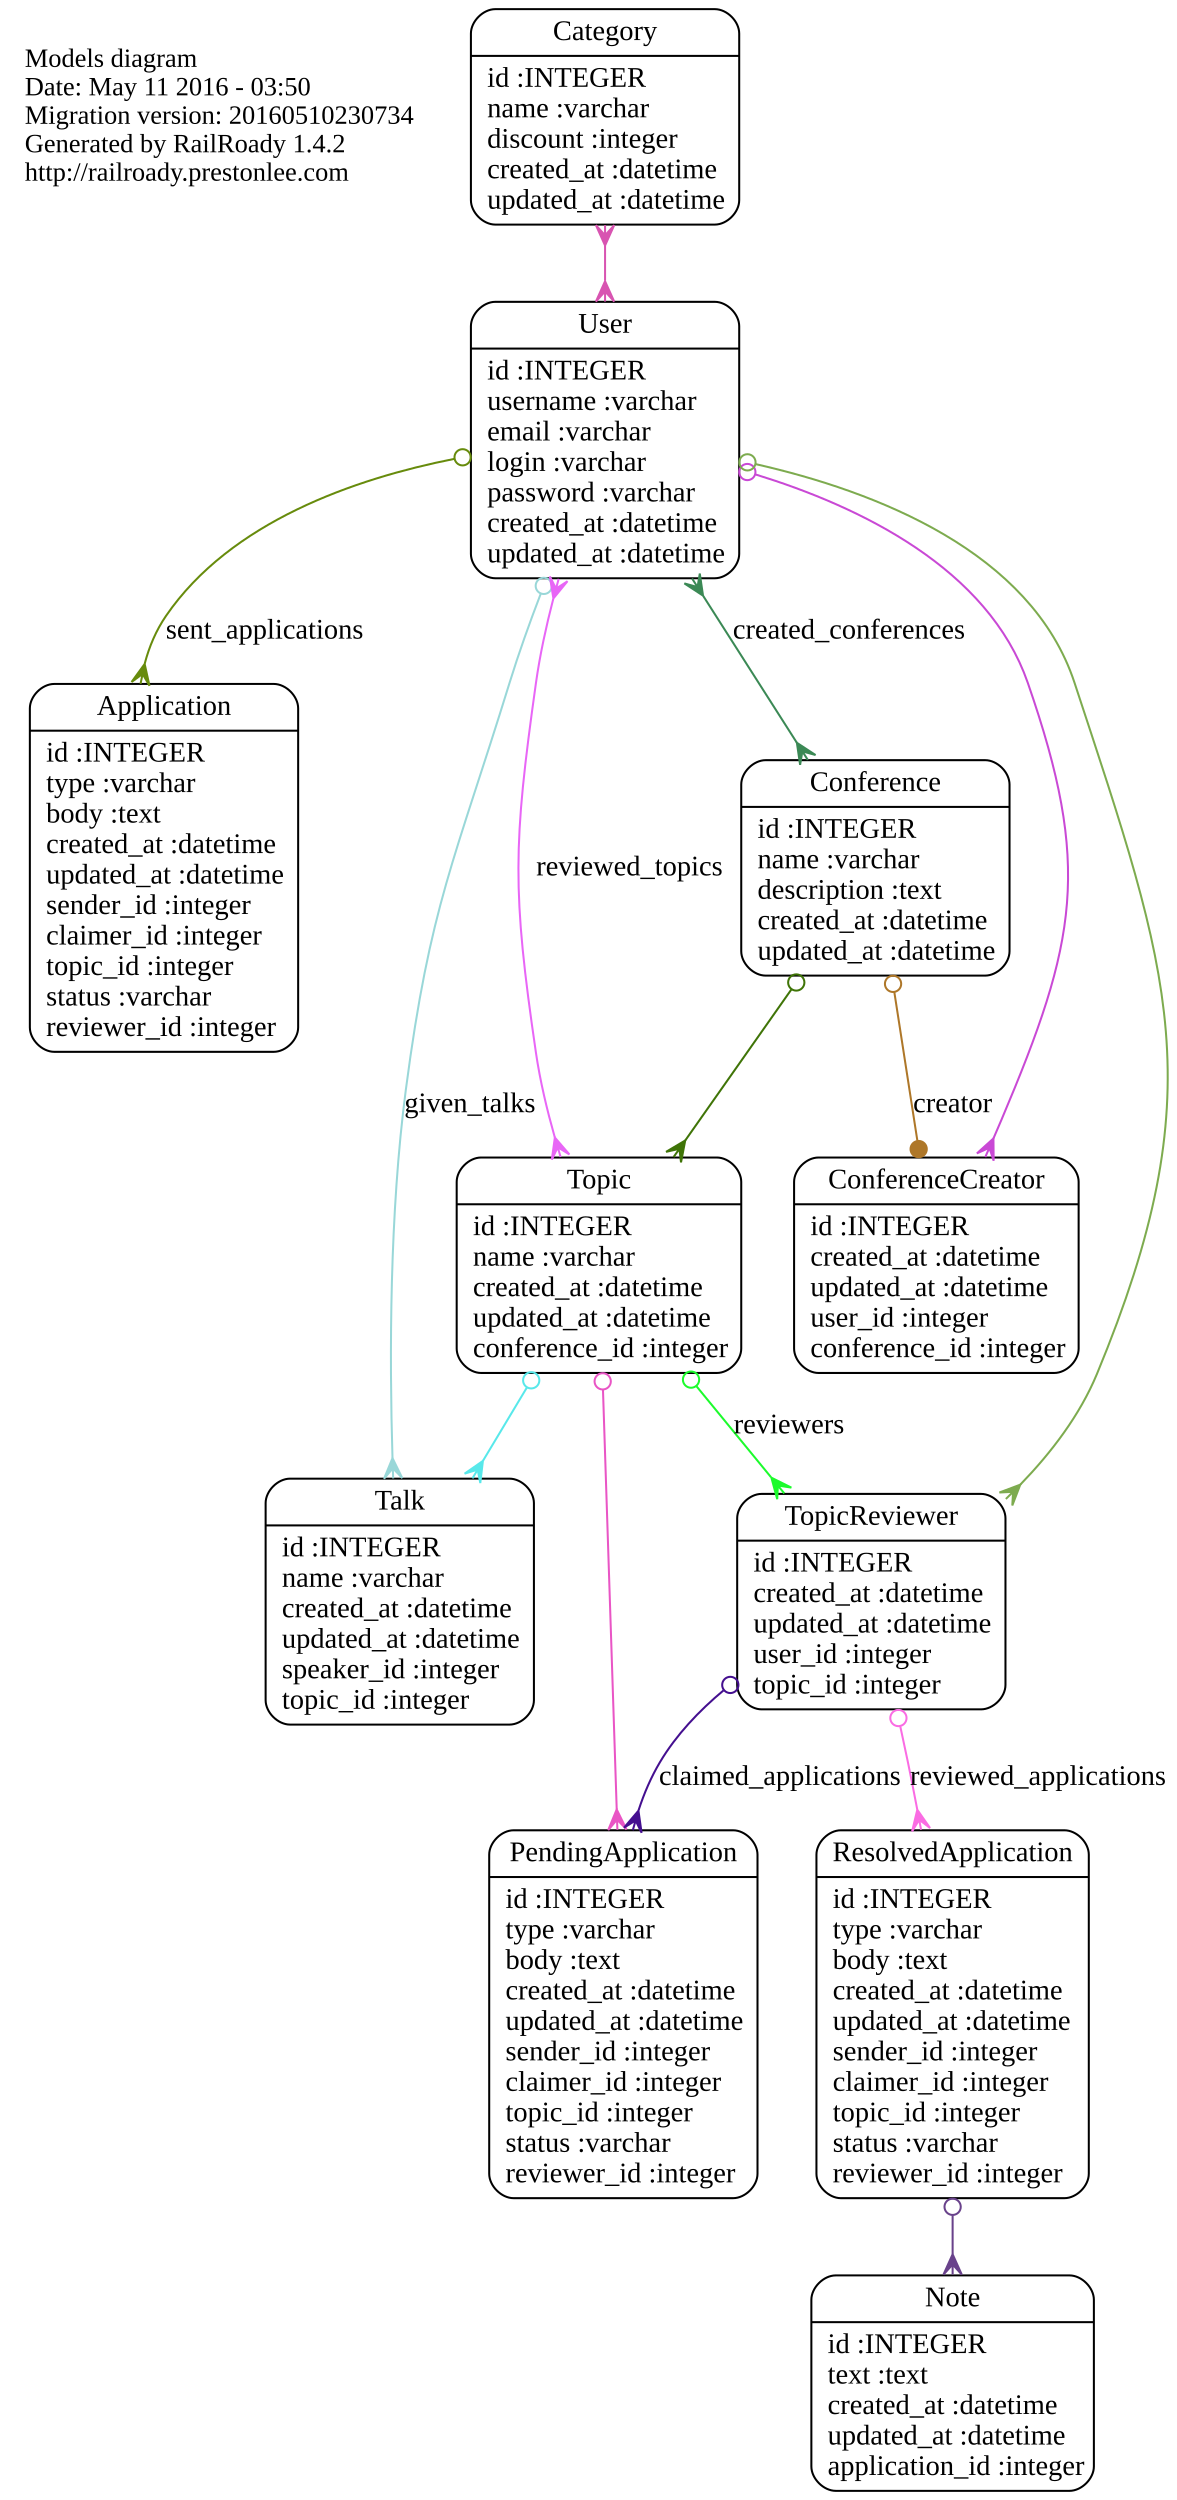
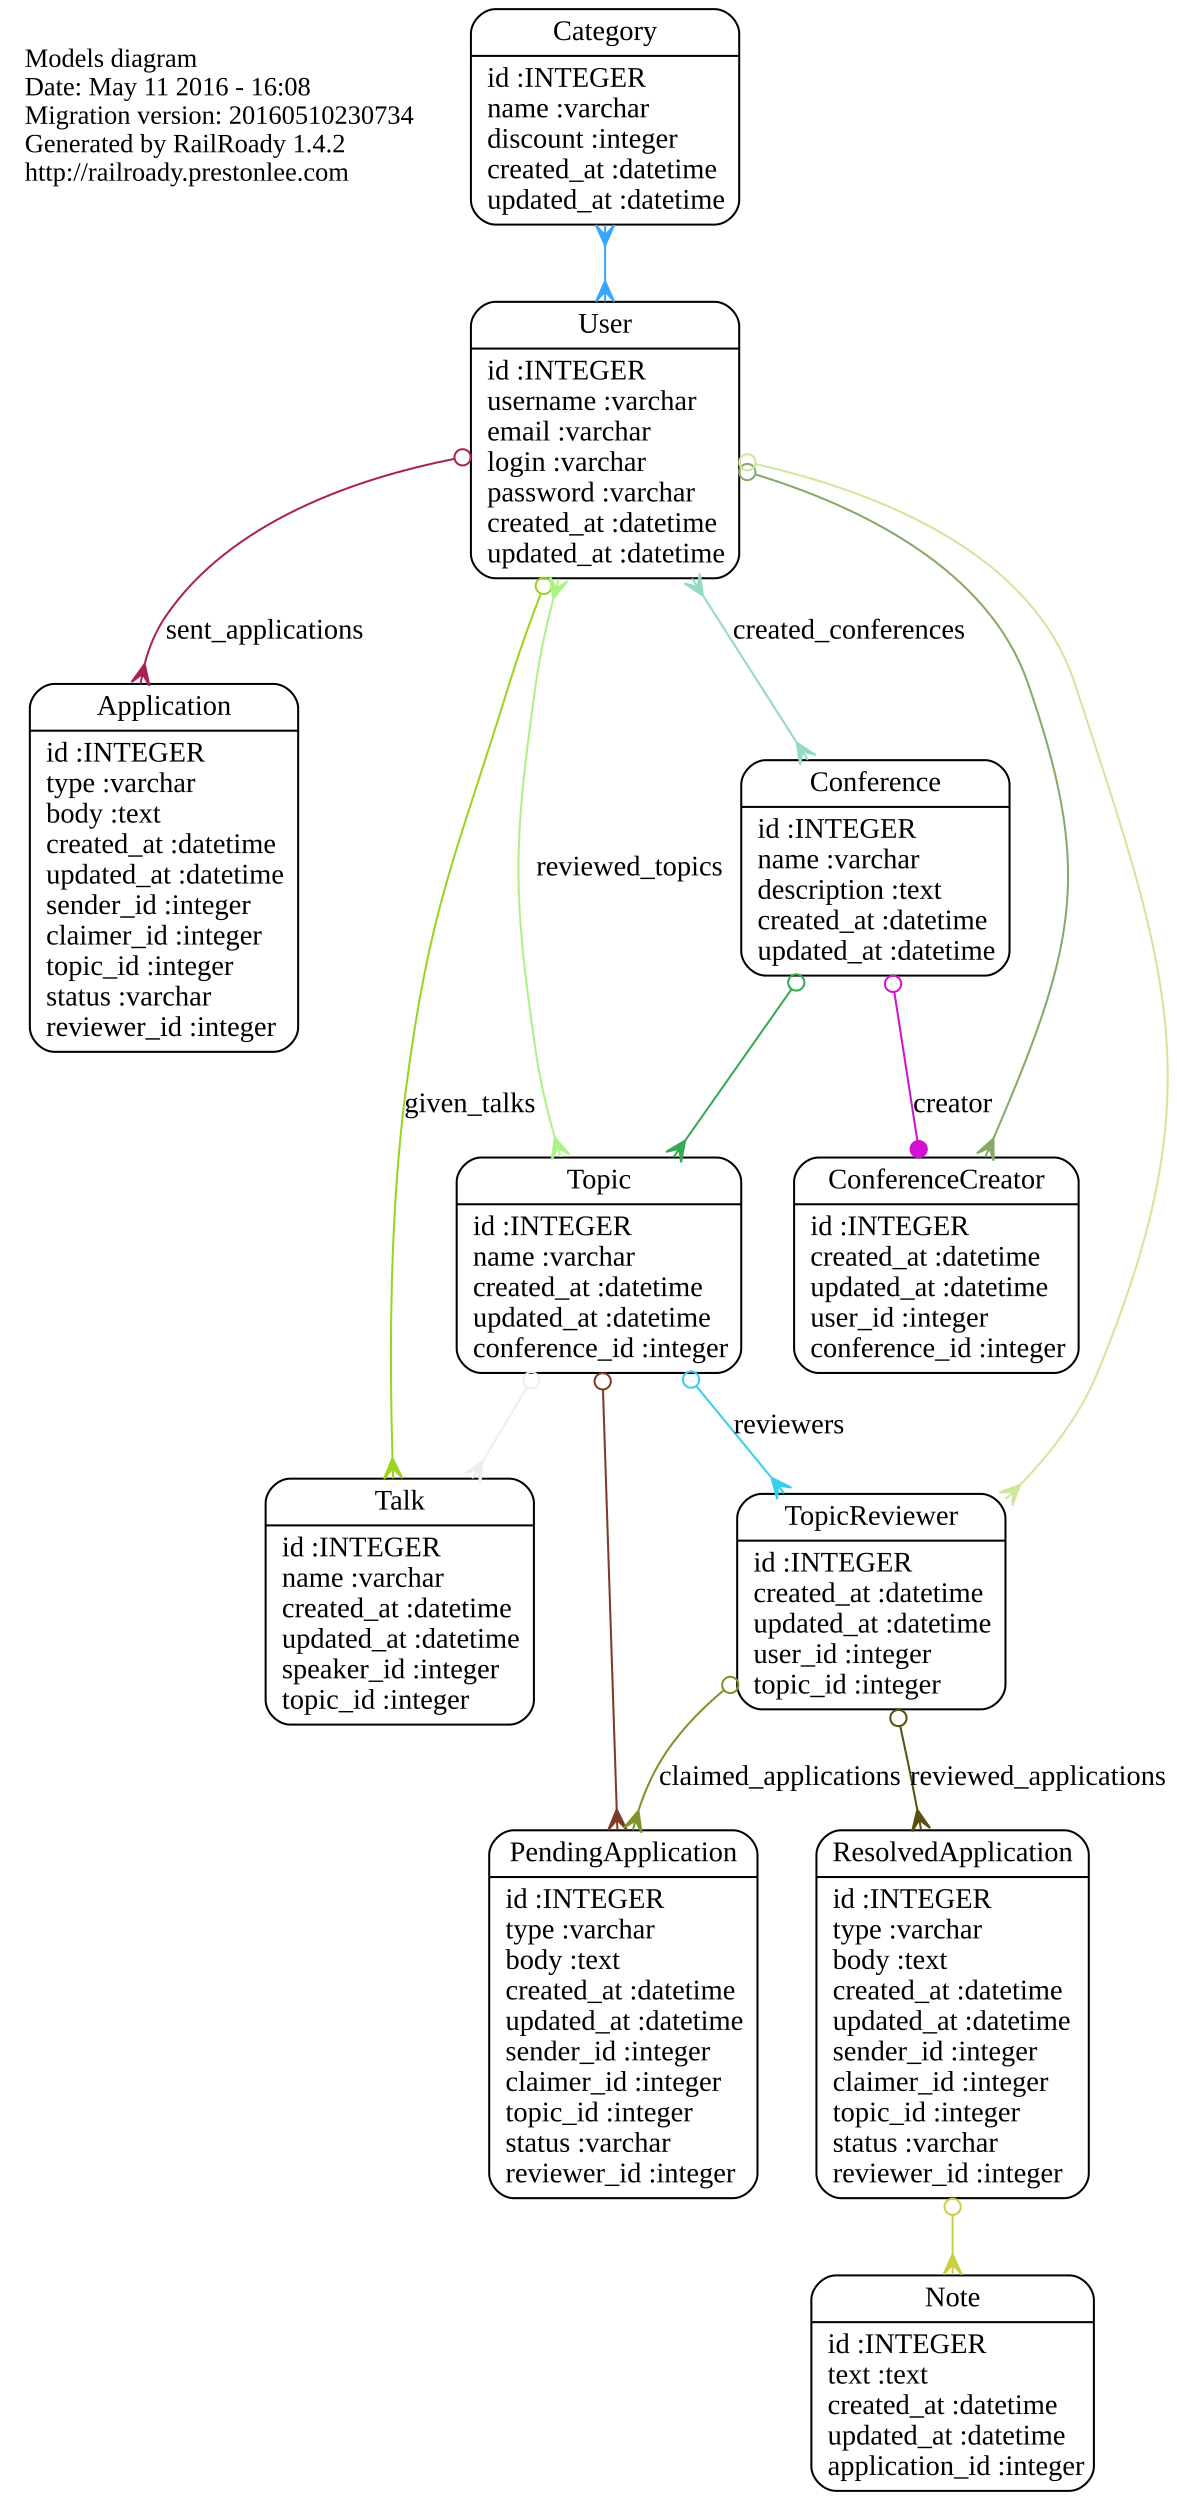
<svg xmlns="http://www.w3.org/2000/svg" width="579pt" height="1230pt" viewBox="0.00 0.00 578.62 1230.00">
  <g id="graph0" class="graph" transform="scale(1 1) rotate(0) translate(4 1226)">
    <polygon fill="none" stroke="none" points="-4,4 -4,-1226 574.621,-1226 574.621,4 -4,4" />
    <g id="node1" class="node">
      <text text-anchor="start" x="8" y="-1193.1" font-family="Times New Roman,serif" font-size="13.00">Models diagram</text>
-       <text text-anchor="start" x="8" y="-1179.1" font-family="Times New Roman,serif" font-size="13.00">Date: May 11 2016 - 03:50</text>
+       <text text-anchor="start" x="8" y="-1179.1" font-family="Times New Roman,serif" font-size="13.00">Date: May 11 2016 - 16:08</text>
      <text text-anchor="start" x="8" y="-1165.1" font-family="Times New Roman,serif" font-size="13.00">Migration version: 20160510230734</text>
      <text text-anchor="start" x="8" y="-1151.1" font-family="Times New Roman,serif" font-size="13.00">Generated by RailRoady 1.4.2</text>
      <text text-anchor="start" x="8" y="-1137.1" font-family="Times New Roman,serif" font-size="13.00">http://railroady.prestonlee.com</text>
    </g>
    <g id="node2" class="node">
      <path fill="none" stroke="black" d="M22.5,-708.5C22.5,-708.5 130.5,-708.5 130.5,-708.5 136.5,-708.5 142.5,-714.5 142.5,-720.5 142.5,-720.5 142.5,-877.5 142.5,-877.5 142.5,-883.5 136.5,-889.5 130.5,-889.5 130.5,-889.5 22.5,-889.5 22.5,-889.5 16.5,-889.5 10.5,-883.5 10.5,-877.5 10.5,-877.5 10.5,-720.5 10.5,-720.5 10.5,-714.5 16.5,-708.5 22.5,-708.5" />
      <text text-anchor="middle" x="76.5" y="-874.3" font-family="Times New Roman,serif" font-size="14.00">Application</text>
      <polyline fill="none" stroke="black" points="10.5,-866.5 142.5,-866.5 " />
      <text text-anchor="start" x="18.5" y="-851.3" font-family="Times New Roman,serif" font-size="14.00">id :INTEGER</text>
      <text text-anchor="start" x="18.5" y="-836.3" font-family="Times New Roman,serif" font-size="14.00">type :varchar</text>
      <text text-anchor="start" x="18.5" y="-821.3" font-family="Times New Roman,serif" font-size="14.00">body :text</text>
      <text text-anchor="start" x="18.5" y="-806.3" font-family="Times New Roman,serif" font-size="14.00">created_at :datetime</text>
      <text text-anchor="start" x="18.5" y="-791.3" font-family="Times New Roman,serif" font-size="14.00">updated_at :datetime</text>
      <text text-anchor="start" x="18.5" y="-776.3" font-family="Times New Roman,serif" font-size="14.00">sender_id :integer</text>
      <text text-anchor="start" x="18.5" y="-761.3" font-family="Times New Roman,serif" font-size="14.00">claimer_id :integer</text>
      <text text-anchor="start" x="18.5" y="-746.3" font-family="Times New Roman,serif" font-size="14.00">topic_id :integer</text>
      <text text-anchor="start" x="18.5" y="-731.3" font-family="Times New Roman,serif" font-size="14.00">status :varchar</text>
      <text text-anchor="start" x="18.5" y="-716.3" font-family="Times New Roman,serif" font-size="14.00">reviewer_id :integer</text>
    </g>
    <g id="node3" class="node">
      <path fill="none" stroke="black" d="M248.5,-144.5C248.5,-144.5 356.5,-144.5 356.5,-144.5 362.5,-144.5 368.5,-150.5 368.5,-156.5 368.5,-156.5 368.5,-313.5 368.5,-313.5 368.5,-319.5 362.5,-325.5 356.5,-325.5 356.5,-325.5 248.5,-325.5 248.5,-325.5 242.5,-325.5 236.5,-319.5 236.5,-313.5 236.5,-313.5 236.5,-156.5 236.5,-156.5 236.5,-150.5 242.5,-144.5 248.5,-144.5" />
      <text text-anchor="middle" x="302.5" y="-310.3" font-family="Times New Roman,serif" font-size="14.00">PendingApplication</text>
      <polyline fill="none" stroke="black" points="236.5,-302.5 368.5,-302.5 " />
      <text text-anchor="start" x="244.5" y="-287.3" font-family="Times New Roman,serif" font-size="14.00">id :INTEGER</text>
      <text text-anchor="start" x="244.5" y="-272.3" font-family="Times New Roman,serif" font-size="14.00">type :varchar</text>
      <text text-anchor="start" x="244.5" y="-257.3" font-family="Times New Roman,serif" font-size="14.00">body :text</text>
      <text text-anchor="start" x="244.5" y="-242.3" font-family="Times New Roman,serif" font-size="14.00">created_at :datetime</text>
      <text text-anchor="start" x="244.5" y="-227.3" font-family="Times New Roman,serif" font-size="14.00">updated_at :datetime</text>
      <text text-anchor="start" x="244.5" y="-212.3" font-family="Times New Roman,serif" font-size="14.00">sender_id :integer</text>
      <text text-anchor="start" x="244.5" y="-197.3" font-family="Times New Roman,serif" font-size="14.00">claimer_id :integer</text>
      <text text-anchor="start" x="244.5" y="-182.3" font-family="Times New Roman,serif" font-size="14.00">topic_id :integer</text>
      <text text-anchor="start" x="244.5" y="-167.3" font-family="Times New Roman,serif" font-size="14.00">status :varchar</text>
      <text text-anchor="start" x="244.5" y="-152.3" font-family="Times New Roman,serif" font-size="14.00">reviewer_id :integer</text>
    </g>
    <g id="node4" class="node">
      <path fill="none" stroke="black" d="M409.5,-144.5C409.5,-144.5 519.5,-144.5 519.5,-144.5 525.5,-144.5 531.5,-150.5 531.5,-156.5 531.5,-156.5 531.5,-313.5 531.5,-313.5 531.5,-319.5 525.5,-325.5 519.5,-325.5 519.5,-325.5 409.5,-325.5 409.5,-325.5 403.5,-325.5 397.5,-319.5 397.5,-313.5 397.5,-313.5 397.5,-156.5 397.5,-156.5 397.5,-150.5 403.5,-144.5 409.5,-144.5" />
      <text text-anchor="middle" x="464.5" y="-310.3" font-family="Times New Roman,serif" font-size="14.00">ResolvedApplication</text>
      <polyline fill="none" stroke="black" points="397.5,-302.5 531.5,-302.5 " />
      <text text-anchor="start" x="405.5" y="-287.3" font-family="Times New Roman,serif" font-size="14.00">id :INTEGER</text>
      <text text-anchor="start" x="405.5" y="-272.3" font-family="Times New Roman,serif" font-size="14.00">type :varchar</text>
      <text text-anchor="start" x="405.5" y="-257.3" font-family="Times New Roman,serif" font-size="14.00">body :text</text>
      <text text-anchor="start" x="405.5" y="-242.3" font-family="Times New Roman,serif" font-size="14.00">created_at :datetime</text>
      <text text-anchor="start" x="405.5" y="-227.3" font-family="Times New Roman,serif" font-size="14.00">updated_at :datetime</text>
      <text text-anchor="start" x="405.5" y="-212.3" font-family="Times New Roman,serif" font-size="14.00">sender_id :integer</text>
      <text text-anchor="start" x="405.5" y="-197.3" font-family="Times New Roman,serif" font-size="14.00">claimer_id :integer</text>
      <text text-anchor="start" x="405.5" y="-182.3" font-family="Times New Roman,serif" font-size="14.00">topic_id :integer</text>
      <text text-anchor="start" x="405.5" y="-167.3" font-family="Times New Roman,serif" font-size="14.00">status :varchar</text>
      <text text-anchor="start" x="405.5" y="-152.3" font-family="Times New Roman,serif" font-size="14.00">reviewer_id :integer</text>
    </g>
    <g id="node7" class="node">
      <path fill="none" stroke="black" d="M407,-0.5C407,-0.5 522,-0.5 522,-0.5 528,-0.5 534,-6.5 534,-12.5 534,-12.5 534,-94.5 534,-94.5 534,-100.5 528,-106.5 522,-106.5 522,-106.5 407,-106.5 407,-106.5 401,-106.5 395,-100.5 395,-94.5 395,-94.5 395,-12.5 395,-12.5 395,-6.5 401,-0.5 407,-0.5" />
      <text text-anchor="middle" x="464.5" y="-91.3" font-family="Times New Roman,serif" font-size="14.00">Note</text>
      <polyline fill="none" stroke="black" points="395,-83.5 534,-83.5 " />
      <text text-anchor="start" x="403" y="-68.3" font-family="Times New Roman,serif" font-size="14.00">id :INTEGER</text>
      <text text-anchor="start" x="403" y="-53.3" font-family="Times New Roman,serif" font-size="14.00">text :text</text>
      <text text-anchor="start" x="403" y="-38.3" font-family="Times New Roman,serif" font-size="14.00">created_at :datetime</text>
      <text text-anchor="start" x="403" y="-23.3" font-family="Times New Roman,serif" font-size="14.00">updated_at :datetime</text>
      <text text-anchor="start" x="403" y="-8.3" font-family="Times New Roman,serif" font-size="14.00">application_id :integer</text>
    </g>
    <g id="edge1" class="edge">
-       <path fill="none" stroke="#69428b" d="M464.5,-136.162C464.5,-129.717 464.5,-123.328 464.5,-117.129" />
-       <ellipse fill="none" stroke="#69428b" cx="464.5" cy="-140.25" rx="4" ry="4" />
-       <polygon fill="#69428b" stroke="#69428b" points="464.5,-116.901 469,-106.901 464.5,-111.901 464.5,-106.901 464.5,-106.901 464.5,-106.901 464.5,-111.901 460,-106.901 464.5,-116.901 464.5,-116.901" />
+       <path fill="none" stroke="#cbcf44" d="M464.5,-136.162C464.5,-129.717 464.5,-123.328 464.5,-117.129" />
+       <ellipse fill="none" stroke="#cbcf44" cx="464.5" cy="-140.25" rx="4" ry="4" />
+       <polygon fill="#cbcf44" stroke="#cbcf44" points="464.5,-116.901 469,-106.901 464.5,-111.901 464.5,-106.901 464.5,-106.901 464.5,-106.901 464.5,-111.901 460,-106.901 464.5,-116.901 464.5,-116.901" />
    </g>
    <g id="node5" class="node">
      <path fill="none" stroke="black" d="M239.5,-1115.5C239.5,-1115.5 347.5,-1115.5 347.5,-1115.5 353.5,-1115.5 359.5,-1121.5 359.5,-1127.5 359.5,-1127.5 359.5,-1209.5 359.5,-1209.5 359.5,-1215.5 353.5,-1221.5 347.5,-1221.5 347.5,-1221.5 239.5,-1221.5 239.5,-1221.5 233.5,-1221.5 227.5,-1215.5 227.5,-1209.5 227.5,-1209.5 227.5,-1127.5 227.5,-1127.5 227.5,-1121.5 233.5,-1115.5 239.5,-1115.5" />
      <text text-anchor="middle" x="293.5" y="-1206.3" font-family="Times New Roman,serif" font-size="14.00">Category</text>
      <polyline fill="none" stroke="black" points="227.5,-1198.5 359.5,-1198.5 " />
      <text text-anchor="start" x="235.5" y="-1183.3" font-family="Times New Roman,serif" font-size="14.00">id :INTEGER</text>
      <text text-anchor="start" x="235.5" y="-1168.3" font-family="Times New Roman,serif" font-size="14.00">name :varchar</text>
      <text text-anchor="start" x="235.5" y="-1153.3" font-family="Times New Roman,serif" font-size="14.00">discount :integer</text>
      <text text-anchor="start" x="235.5" y="-1138.3" font-family="Times New Roman,serif" font-size="14.00">created_at :datetime</text>
      <text text-anchor="start" x="235.5" y="-1123.3" font-family="Times New Roman,serif" font-size="14.00">updated_at :datetime</text>
    </g>
    <g id="node12" class="node">
      <path fill="none" stroke="black" d="M239.5,-941.5C239.5,-941.5 347.5,-941.5 347.5,-941.5 353.5,-941.5 359.5,-947.5 359.5,-953.5 359.5,-953.5 359.5,-1065.5 359.5,-1065.5 359.5,-1071.5 353.5,-1077.5 347.5,-1077.5 347.5,-1077.5 239.5,-1077.5 239.5,-1077.5 233.5,-1077.5 227.5,-1071.5 227.5,-1065.5 227.5,-1065.5 227.5,-953.5 227.5,-953.5 227.5,-947.5 233.5,-941.5 239.5,-941.5" />
      <text text-anchor="middle" x="293.5" y="-1062.3" font-family="Times New Roman,serif" font-size="14.00">User</text>
      <polyline fill="none" stroke="black" points="227.5,-1054.5 359.5,-1054.5 " />
      <text text-anchor="start" x="235.5" y="-1039.3" font-family="Times New Roman,serif" font-size="14.00">id :INTEGER</text>
      <text text-anchor="start" x="235.5" y="-1024.3" font-family="Times New Roman,serif" font-size="14.00">username :varchar</text>
      <text text-anchor="start" x="235.5" y="-1009.3" font-family="Times New Roman,serif" font-size="14.00">email :varchar</text>
      <text text-anchor="start" x="235.5" y="-994.3" font-family="Times New Roman,serif" font-size="14.00">login :varchar</text>
      <text text-anchor="start" x="235.5" y="-979.3" font-family="Times New Roman,serif" font-size="14.00">password :varchar</text>
      <text text-anchor="start" x="235.5" y="-964.3" font-family="Times New Roman,serif" font-size="14.00">created_at :datetime</text>
      <text text-anchor="start" x="235.5" y="-949.3" font-family="Times New Roman,serif" font-size="14.00">updated_at :datetime</text>
    </g>
    <g id="edge2" class="edge">
-       <path fill="none" stroke="#d854b1" d="M293.5,-1105.16C293.5,-1099.51 293.5,-1093.74 293.5,-1087.97" />
-       <polygon fill="#d854b1" stroke="#d854b1" points="293.5,-1105.22 289,-1115.22 293.5,-1110.22 293.5,-1115.22 293.5,-1115.22 293.5,-1115.22 293.5,-1110.22 298,-1115.22 293.5,-1105.22 293.5,-1105.22" />
-       <polygon fill="#d854b1" stroke="#d854b1" points="293.5,-1087.63 298,-1077.63 293.5,-1082.63 293.5,-1077.63 293.5,-1077.63 293.5,-1077.63 293.5,-1082.63 289,-1077.63 293.5,-1087.63 293.5,-1087.63" />
+       <path fill="none" stroke="#39a7fb" d="M293.5,-1105.16C293.5,-1099.51 293.5,-1093.74 293.5,-1087.97" />
+       <polygon fill="#39a7fb" stroke="#39a7fb" points="293.5,-1105.22 289,-1115.22 293.5,-1110.22 293.5,-1115.22 293.5,-1115.22 293.5,-1115.22 293.5,-1110.22 298,-1115.22 293.5,-1105.22 293.5,-1105.22" />
+       <polygon fill="#39a7fb" stroke="#39a7fb" points="293.5,-1087.63 298,-1077.63 293.5,-1082.63 293.5,-1077.63 293.5,-1077.63 293.5,-1077.63 293.5,-1082.63 289,-1077.63 293.5,-1087.63 293.5,-1087.63" />
    </g>
    <g id="node6" class="node">
      <path fill="none" stroke="black" d="M372.5,-746C372.5,-746 480.5,-746 480.5,-746 486.5,-746 492.5,-752 492.5,-758 492.5,-758 492.5,-840 492.5,-840 492.5,-846 486.5,-852 480.5,-852 480.5,-852 372.5,-852 372.5,-852 366.5,-852 360.5,-846 360.5,-840 360.5,-840 360.5,-758 360.5,-758 360.5,-752 366.5,-746 372.5,-746" />
      <text text-anchor="middle" x="426.5" y="-836.8" font-family="Times New Roman,serif" font-size="14.00">Conference</text>
      <polyline fill="none" stroke="black" points="360.5,-829 492.5,-829 " />
      <text text-anchor="start" x="368.5" y="-813.8" font-family="Times New Roman,serif" font-size="14.00">id :INTEGER</text>
      <text text-anchor="start" x="368.5" y="-798.8" font-family="Times New Roman,serif" font-size="14.00">name :varchar</text>
      <text text-anchor="start" x="368.5" y="-783.8" font-family="Times New Roman,serif" font-size="14.00">description :text</text>
      <text text-anchor="start" x="368.5" y="-768.8" font-family="Times New Roman,serif" font-size="14.00">created_at :datetime</text>
      <text text-anchor="start" x="368.5" y="-753.8" font-family="Times New Roman,serif" font-size="14.00">updated_at :datetime</text>
    </g>
    <g id="node9" class="node">
      <path fill="none" stroke="black" d="M232.5,-550.5C232.5,-550.5 348.5,-550.5 348.5,-550.5 354.5,-550.5 360.5,-556.5 360.5,-562.5 360.5,-562.5 360.5,-644.5 360.5,-644.5 360.5,-650.5 354.5,-656.5 348.5,-656.5 348.5,-656.5 232.5,-656.5 232.5,-656.5 226.5,-656.5 220.5,-650.5 220.5,-644.5 220.5,-644.5 220.5,-562.5 220.5,-562.5 220.5,-556.5 226.5,-550.5 232.5,-550.5" />
      <text text-anchor="middle" x="290.5" y="-641.3" font-family="Times New Roman,serif" font-size="14.00">Topic</text>
      <polyline fill="none" stroke="black" points="220.5,-633.5 360.5,-633.5 " />
      <text text-anchor="start" x="228.5" y="-618.3" font-family="Times New Roman,serif" font-size="14.00">id :INTEGER</text>
      <text text-anchor="start" x="228.5" y="-603.3" font-family="Times New Roman,serif" font-size="14.00">name :varchar</text>
      <text text-anchor="start" x="228.5" y="-588.3" font-family="Times New Roman,serif" font-size="14.00">created_at :datetime</text>
      <text text-anchor="start" x="228.5" y="-573.3" font-family="Times New Roman,serif" font-size="14.00">updated_at :datetime</text>
      <text text-anchor="start" x="228.5" y="-558.3" font-family="Times New Roman,serif" font-size="14.00">conference_id :integer</text>
    </g>
    <g id="edge3" class="edge">
-       <path fill="none" stroke="#3f7407" d="M385.245,-739.303C368.7,-715.763 349.642,-688.647 332.977,-664.936" />
-       <ellipse fill="none" stroke="#3f7407" cx="387.575" cy="-742.618" rx="4" ry="4" />
-       <polygon fill="#3f7407" stroke="#3f7407" points="332.94,-664.883 330.871,-654.114 330.065,-660.793 327.19,-656.702 327.19,-656.702 327.19,-656.702 330.065,-660.793 323.508,-659.29 332.94,-664.883 332.94,-664.883" />
+       <path fill="none" stroke="#35a954" d="M385.245,-739.303C368.7,-715.763 349.642,-688.647 332.977,-664.936" />
+       <ellipse fill="none" stroke="#35a954" cx="387.575" cy="-742.618" rx="4" ry="4" />
+       <polygon fill="#35a954" stroke="#35a954" points="332.94,-664.883 330.871,-654.114 330.065,-660.793 327.19,-656.702 327.19,-656.702 327.19,-656.702 330.065,-660.793 323.508,-659.29 332.94,-664.883 332.94,-664.883" />
    </g>
    <g id="node10" class="node">
      <path fill="none" stroke="black" d="M398.5,-550.5C398.5,-550.5 514.5,-550.5 514.5,-550.5 520.5,-550.5 526.5,-556.5 526.5,-562.5 526.5,-562.5 526.5,-644.5 526.5,-644.5 526.5,-650.5 520.5,-656.5 514.5,-656.5 514.5,-656.5 398.5,-656.5 398.5,-656.5 392.5,-656.5 386.5,-650.5 386.5,-644.5 386.5,-644.5 386.5,-562.5 386.5,-562.5 386.5,-556.5 392.5,-550.5 398.5,-550.5" />
      <text text-anchor="middle" x="456.5" y="-641.3" font-family="Times New Roman,serif" font-size="14.00">ConferenceCreator</text>
      <polyline fill="none" stroke="black" points="386.5,-633.5 526.5,-633.5 " />
      <text text-anchor="start" x="394.5" y="-618.3" font-family="Times New Roman,serif" font-size="14.00">id :INTEGER</text>
      <text text-anchor="start" x="394.5" y="-603.3" font-family="Times New Roman,serif" font-size="14.00">created_at :datetime</text>
      <text text-anchor="start" x="394.5" y="-588.3" font-family="Times New Roman,serif" font-size="14.00">updated_at :datetime</text>
      <text text-anchor="start" x="394.5" y="-573.3" font-family="Times New Roman,serif" font-size="14.00">user_id :integer</text>
      <text text-anchor="start" x="394.5" y="-558.3" font-family="Times New Roman,serif" font-size="14.00">conference_id :integer</text>
    </g>
    <g id="edge4" class="edge">
-       <path fill="none" stroke="#ae7729" d="M435.808,-737.961C439.416,-714.689 443.54,-688.09 447.152,-664.794" />
-       <ellipse fill="none" stroke="#ae7729" cx="435.192" cy="-741.938" rx="4" ry="4" />
-       <ellipse fill="#ae7729" stroke="#ae7729" cx="447.794" cy="-660.655" rx="4" ry="4" />
+       <path fill="none" stroke="#d310d4" d="M435.808,-737.961C439.416,-714.689 443.54,-688.09 447.152,-664.794" />
+       <ellipse fill="none" stroke="#d310d4" cx="435.192" cy="-741.938" rx="4" ry="4" />
+       <ellipse fill="#d310d4" stroke="#d310d4" cx="447.794" cy="-660.655" rx="4" ry="4" />
      <text text-anchor="middle" x="464.5" y="-678.8" font-family="Times New Roman,serif" font-size="14.00">creator</text>
    </g>
    <g id="node8" class="node">
      <path fill="none" stroke="black" d="M138.5,-377.5C138.5,-377.5 246.5,-377.5 246.5,-377.5 252.5,-377.5 258.5,-383.5 258.5,-389.5 258.5,-389.5 258.5,-486.5 258.5,-486.5 258.5,-492.5 252.5,-498.5 246.5,-498.5 246.5,-498.5 138.5,-498.5 138.5,-498.5 132.5,-498.5 126.5,-492.5 126.5,-486.5 126.5,-486.5 126.5,-389.5 126.5,-389.5 126.5,-383.5 132.5,-377.5 138.5,-377.5" />
      <text text-anchor="middle" x="192.5" y="-483.3" font-family="Times New Roman,serif" font-size="14.00">Talk</text>
      <polyline fill="none" stroke="black" points="126.5,-475.5 258.5,-475.5 " />
      <text text-anchor="start" x="134.5" y="-460.3" font-family="Times New Roman,serif" font-size="14.00">id :INTEGER</text>
      <text text-anchor="start" x="134.5" y="-445.3" font-family="Times New Roman,serif" font-size="14.00">name :varchar</text>
      <text text-anchor="start" x="134.5" y="-430.3" font-family="Times New Roman,serif" font-size="14.00">created_at :datetime</text>
      <text text-anchor="start" x="134.5" y="-415.3" font-family="Times New Roman,serif" font-size="14.00">updated_at :datetime</text>
      <text text-anchor="start" x="134.5" y="-400.3" font-family="Times New Roman,serif" font-size="14.00">speaker_id :integer</text>
      <text text-anchor="start" x="134.5" y="-385.3" font-family="Times New Roman,serif" font-size="14.00">topic_id :integer</text>
    </g>
    <g id="edge7" class="edge">
-       <path fill="none" stroke="#e955c5" d="M292.471,-542.288C294.304,-486.306 297.07,-401.851 299.233,-335.793" />
-       <ellipse fill="none" stroke="#e955c5" cx="292.338" cy="-546.381" rx="4" ry="4" />
-       <polygon fill="#e955c5" stroke="#e955c5" points="299.233,-335.767 304.058,-325.919 299.397,-330.769 299.561,-325.772 299.561,-325.772 299.561,-325.772 299.397,-330.769 295.063,-325.625 299.233,-335.767 299.233,-335.767" />
+       <path fill="none" stroke="#7b3c28" d="M292.471,-542.288C294.304,-486.306 297.07,-401.851 299.233,-335.793" />
+       <ellipse fill="none" stroke="#7b3c28" cx="292.338" cy="-546.381" rx="4" ry="4" />
+       <polygon fill="#7b3c28" stroke="#7b3c28" points="299.233,-335.767 304.058,-325.919 299.397,-330.769 299.561,-325.772 299.561,-325.772 299.561,-325.772 299.397,-330.769 295.063,-325.625 299.233,-335.767 299.233,-335.767" />
    </g>
    <g id="edge5" class="edge">
-       <path fill="none" stroke="#58e8ea" d="M255.003,-543.278C247.997,-531.589 240.591,-519.233 233.422,-507.273" />
-       <ellipse fill="none" stroke="#58e8ea" cx="257.166" cy="-546.887" rx="4" ry="4" />
-       <polygon fill="#58e8ea" stroke="#58e8ea" points="233.394,-507.226 232.113,-496.335 230.823,-502.938 228.253,-498.649 228.253,-498.649 228.253,-498.649 230.823,-502.938 224.393,-500.962 233.394,-507.226 233.394,-507.226" />
+       <path fill="none" stroke="#eaeff5" d="M255.003,-543.278C247.997,-531.589 240.591,-519.233 233.422,-507.273" />
+       <ellipse fill="none" stroke="#eaeff5" cx="257.166" cy="-546.887" rx="4" ry="4" />
+       <polygon fill="#eaeff5" stroke="#eaeff5" points="233.394,-507.226 232.113,-496.335 230.823,-502.938 228.253,-498.649 228.253,-498.649 228.253,-498.649 230.823,-502.938 224.393,-500.962 233.394,-507.226 233.394,-507.226" />
    </g>
    <g id="node11" class="node">
      <path fill="none" stroke="black" d="M370.5,-385C370.5,-385 478.5,-385 478.5,-385 484.5,-385 490.5,-391 490.5,-397 490.5,-397 490.5,-479 490.5,-479 490.5,-485 484.5,-491 478.5,-491 478.5,-491 370.5,-491 370.5,-491 364.5,-491 358.5,-485 358.5,-479 358.5,-479 358.5,-397 358.5,-397 358.5,-391 364.5,-385 370.5,-385" />
      <text text-anchor="middle" x="424.5" y="-475.8" font-family="Times New Roman,serif" font-size="14.00">TopicReviewer</text>
      <polyline fill="none" stroke="black" points="358.5,-468 490.5,-468 " />
      <text text-anchor="start" x="366.5" y="-452.8" font-family="Times New Roman,serif" font-size="14.00">id :INTEGER</text>
      <text text-anchor="start" x="366.5" y="-437.8" font-family="Times New Roman,serif" font-size="14.00">created_at :datetime</text>
      <text text-anchor="start" x="366.5" y="-422.8" font-family="Times New Roman,serif" font-size="14.00">updated_at :datetime</text>
      <text text-anchor="start" x="366.5" y="-407.8" font-family="Times New Roman,serif" font-size="14.00">user_id :integer</text>
      <text text-anchor="start" x="366.5" y="-392.8" font-family="Times New Roman,serif" font-size="14.00">topic_id :integer</text>
    </g>
    <g id="edge6" class="edge">
-       <path fill="none" stroke="#1cfb2c" d="M338.41,-544.043C350.328,-529.501 363.126,-513.885 375.114,-499.258" />
-       <ellipse fill="none" stroke="#1cfb2c" cx="335.802" cy="-547.224" rx="4" ry="4" />
-       <polygon fill="#1cfb2c" stroke="#1cfb2c" points="375.341,-498.981 385.16,-494.099 378.51,-495.114 381.68,-491.247 381.68,-491.247 381.68,-491.247 378.51,-495.114 378.199,-488.395 375.341,-498.981 375.341,-498.981" />
+       <path fill="none" stroke="#37cfed" d="M338.41,-544.043C350.328,-529.501 363.126,-513.885 375.114,-499.258" />
+       <ellipse fill="none" stroke="#37cfed" cx="335.802" cy="-547.224" rx="4" ry="4" />
+       <polygon fill="#37cfed" stroke="#37cfed" points="375.341,-498.981 385.16,-494.099 378.51,-495.114 381.68,-491.247 381.68,-491.247 381.68,-491.247 378.51,-495.114 378.199,-488.395 375.341,-498.981 375.341,-498.981" />
      <text text-anchor="middle" x="384" y="-520.8" font-family="Times New Roman,serif" font-size="14.00">reviewers</text>
    </g>
    <g id="edge9" class="edge">
-       <path fill="none" stroke="#440f8f" d="M351.818,-394.363C339.673,-384.215 328.454,-372.382 320.5,-359 316.141,-351.666 312.699,-343.665 309.994,-335.376" />
-       <ellipse fill="none" stroke="#440f8f" cx="355.121" cy="-397.013" rx="4" ry="4" />
-       <polygon fill="#440f8f" stroke="#440f8f" points="309.927,-335.143 311.47,-324.286 308.537,-330.34 307.148,-325.537 307.148,-325.537 307.148,-325.537 308.537,-330.34 302.825,-326.788 309.927,-335.143 309.927,-335.143" />
+       <path fill="none" stroke="#7f932b" d="M351.818,-394.363C339.673,-384.215 328.454,-372.382 320.5,-359 316.141,-351.666 312.699,-343.665 309.994,-335.376" />
+       <ellipse fill="none" stroke="#7f932b" cx="355.121" cy="-397.013" rx="4" ry="4" />
+       <polygon fill="#7f932b" stroke="#7f932b" points="309.927,-335.143 311.47,-324.286 308.537,-330.34 307.148,-325.537 307.148,-325.537 307.148,-325.537 308.537,-330.34 302.825,-326.788 309.927,-335.143 309.927,-335.143" />
      <text text-anchor="middle" x="379.5" y="-347.8" font-family="Times New Roman,serif" font-size="14.00">claimed_applications</text>
    </g>
    <g id="edge8" class="edge">
-       <path fill="none" stroke="#fa6ce3" d="M438.758,-376.571C440.062,-370.642 441.331,-364.71 442.5,-359 444.045,-351.454 445.584,-343.635 447.09,-335.763" />
-       <ellipse fill="none" stroke="#fa6ce3" cx="437.832" cy="-380.728" rx="4" ry="4" />
-       <polygon fill="#fa6ce3" stroke="#fa6ce3" points="447.119,-335.608 453.399,-326.618 448.048,-330.695 448.977,-325.782 448.977,-325.782 448.977,-325.782 448.048,-330.695 444.556,-324.946 447.119,-335.608 447.119,-335.608" />
+       <path fill="none" stroke="#565013" d="M438.758,-376.571C440.062,-370.642 441.331,-364.71 442.5,-359 444.045,-351.454 445.584,-343.635 447.09,-335.763" />
+       <ellipse fill="none" stroke="#565013" cx="437.832" cy="-380.728" rx="4" ry="4" />
+       <polygon fill="#565013" stroke="#565013" points="447.119,-335.608 453.399,-326.618 448.048,-330.695 448.977,-325.782 448.977,-325.782 448.977,-325.782 448.048,-330.695 444.556,-324.946 447.119,-335.608 447.119,-335.608" />
      <text text-anchor="middle" x="506.5" y="-347.8" font-family="Times New Roman,serif" font-size="14.00">reviewed_applications</text>
    </g>
    <g id="edge14" class="edge">
-       <path fill="none" stroke="#678b0c" d="M219.264,-1000.22C170.166,-990.473 109.203,-969.24 77.5,-923 72.596,-915.848 69.223,-907.869 67.018,-899.507" />
-       <ellipse fill="none" stroke="#678b0c" cx="223.416" cy="-1001.01" rx="4" ry="4" />
-       <polygon fill="#678b0c" stroke="#678b0c" points="66.982,-899.331 69.351,-888.624 65.963,-894.436 64.945,-889.54 64.945,-889.54 64.945,-889.54 65.963,-894.436 60.539,-890.457 66.982,-899.331 66.982,-899.331" />
+       <path fill="none" stroke="#aa215a" d="M219.264,-1000.22C170.166,-990.473 109.203,-969.24 77.5,-923 72.596,-915.848 69.223,-907.869 67.018,-899.507" />
+       <ellipse fill="none" stroke="#aa215a" cx="223.416" cy="-1001.01" rx="4" ry="4" />
+       <polygon fill="#aa215a" stroke="#aa215a" points="66.982,-899.331 69.351,-888.624 65.963,-894.436 64.945,-889.54 64.945,-889.54 64.945,-889.54 65.963,-894.436 60.539,-890.457 66.982,-899.331 66.982,-899.331" />
      <text text-anchor="middle" x="126" y="-911.8" font-family="Times New Roman,serif" font-size="14.00">sent_applications</text>
    </g>
    <g id="edge11" class="edge">
-       <path fill="none" stroke="#3b8955" d="M341.794,-932.791C356.944,-909.041 373.46,-883.149 387.852,-860.588" />
-       <polygon fill="#3b8955" stroke="#3b8955" points="341.692,-932.951 332.52,-938.962 339.003,-937.166 336.314,-941.382 336.314,-941.382 336.314,-941.382 339.003,-937.166 340.108,-943.802 341.692,-932.951 341.692,-932.951" />
-       <polygon fill="#3b8955" stroke="#3b8955" points="387.878,-860.546 397.05,-854.535 390.567,-856.331 393.256,-852.115 393.256,-852.115 393.256,-852.115 390.567,-856.331 389.462,-849.695 387.878,-860.546 387.878,-860.546" />
+       <path fill="none" stroke="#92dbc1" d="M341.794,-932.791C356.944,-909.041 373.46,-883.149 387.852,-860.588" />
+       <polygon fill="#92dbc1" stroke="#92dbc1" points="341.692,-932.951 332.52,-938.962 339.003,-937.166 336.314,-941.382 336.314,-941.382 336.314,-941.382 339.003,-937.166 340.108,-943.802 341.692,-932.951 341.692,-932.951" />
+       <polygon fill="#92dbc1" stroke="#92dbc1" points="387.878,-860.546 397.05,-854.535 390.567,-856.331 393.256,-852.115 393.256,-852.115 393.256,-852.115 390.567,-856.331 389.462,-849.695 387.878,-860.546 387.878,-860.546" />
      <text text-anchor="middle" x="413.5" y="-911.8" font-family="Times New Roman,serif" font-size="14.00">created_conferences</text>
    </g>
    <g id="edge15" class="edge">
-       <path fill="none" stroke="#99d7d8" d="M261.895,-933.988C256.352,-919.539 250.945,-904.407 246.5,-890 219.459,-802.343 207.466,-780.95 195.5,-690 187.496,-629.164 187.389,-559.321 188.913,-508.78" />
-       <ellipse fill="none" stroke="#99d7d8" cx="263.354" cy="-937.746" rx="4" ry="4" />
-       <polygon fill="#99d7d8" stroke="#99d7d8" points="188.919,-508.613 193.747,-498.768 189.084,-503.616 189.25,-498.619 189.25,-498.619 189.25,-498.619 189.084,-503.616 184.752,-498.47 188.919,-508.613 188.919,-508.613" />
+       <path fill="none" stroke="#9ad41f" d="M261.895,-933.988C256.352,-919.539 250.945,-904.407 246.5,-890 219.459,-802.343 207.466,-780.95 195.5,-690 187.496,-629.164 187.389,-559.321 188.913,-508.78" />
+       <ellipse fill="none" stroke="#9ad41f" cx="263.354" cy="-937.746" rx="4" ry="4" />
+       <polygon fill="#9ad41f" stroke="#9ad41f" points="188.919,-508.613 193.747,-498.768 189.084,-503.616 189.25,-498.619 189.25,-498.619 189.25,-498.619 189.084,-503.616 184.752,-498.47 188.919,-508.613 188.919,-508.613" />
      <text text-anchor="middle" x="227" y="-678.8" font-family="Times New Roman,serif" font-size="14.00">given_talks</text>
    </g>
    <g id="edge13" class="edge">
-       <path fill="none" stroke="#e866f6" d="M268.027,-931.388C264.484,-917.741 261.407,-903.559 259.5,-890 248.236,-809.899 247.772,-788.034 259.5,-708 261.502,-694.335 264.917,-679.969 268.767,-666.435" />
-       <polygon fill="#e866f6" stroke="#e866f6" points="268.073,-931.56 266.335,-942.387 269.376,-936.387 270.679,-941.214 270.679,-941.214 270.679,-941.214 269.376,-936.387 275.024,-940.042 268.073,-931.56 268.073,-931.56" />
-       <polygon fill="#e866f6" stroke="#e866f6" points="268.795,-666.339 275.948,-658.026 270.214,-661.544 271.632,-656.75 271.632,-656.75 271.632,-656.75 270.214,-661.544 267.317,-655.473 268.795,-666.339 268.795,-666.339" />
+       <path fill="none" stroke="#abf385" d="M268.027,-931.388C264.484,-917.741 261.407,-903.559 259.5,-890 248.236,-809.899 247.772,-788.034 259.5,-708 261.502,-694.335 264.917,-679.969 268.767,-666.435" />
+       <polygon fill="#abf385" stroke="#abf385" points="268.073,-931.56 266.335,-942.387 269.376,-936.387 270.679,-941.214 270.679,-941.214 270.679,-941.214 269.376,-936.387 275.024,-940.042 268.073,-931.56 268.073,-931.56" />
+       <polygon fill="#abf385" stroke="#abf385" points="268.795,-666.339 275.948,-658.026 270.214,-661.544 271.632,-656.75 271.632,-656.75 271.632,-656.75 270.214,-661.544 267.317,-655.473 268.795,-666.339 268.795,-666.339" />
      <text text-anchor="middle" x="305.5" y="-795.3" font-family="Times New Roman,serif" font-size="14.00">reviewed_topics</text>
    </g>
    <g id="edge10" class="edge">
-       <path fill="none" stroke="#c949d5" d="M367.506,-992.57C419.075,-976.714 481.984,-946.307 501.5,-890 532.851,-799.549 525.839,-763.148 488.5,-675 487.242,-672.03 485.938,-668.996 484.609,-665.939" />
-       <ellipse fill="none" stroke="#c949d5" cx="363.495" cy="-993.76" rx="4" ry="4" />
-       <polygon fill="#c949d5" stroke="#c949d5" points="484.585,-665.884 484.683,-654.918 482.574,-661.306 480.563,-656.728 480.563,-656.728 480.563,-656.728 482.574,-661.306 476.443,-658.538 484.585,-665.884 484.585,-665.884" />
+       <path fill="none" stroke="#87a968" d="M367.506,-992.57C419.075,-976.714 481.984,-946.307 501.5,-890 532.851,-799.549 525.839,-763.148 488.5,-675 487.242,-672.03 485.938,-668.996 484.609,-665.939" />
+       <ellipse fill="none" stroke="#87a968" cx="363.495" cy="-993.76" rx="4" ry="4" />
+       <polygon fill="#87a968" stroke="#87a968" points="484.585,-665.884 484.683,-654.918 482.574,-661.306 480.563,-656.728 480.563,-656.728 480.563,-656.728 482.574,-661.306 476.443,-658.538 484.585,-665.884 484.585,-665.884" />
    </g>
    <g id="edge12" class="edge">
-       <path fill="none" stroke="#7dab4f" d="M367.511,-997.672C426.726,-984.256 503.25,-954.645 524.5,-890 571.713,-746.371 593.358,-689.682 535.5,-550 527.134,-529.803 513.113,-511.365 497.802,-495.566" />
-       <ellipse fill="none" stroke="#7dab4f" cx="363.555" cy="-998.532" rx="4" ry="4" />
-       <polygon fill="#7dab4f" stroke="#7dab4f" points="497.783,-495.548 493.865,-485.306 494.237,-492.022 490.692,-488.497 490.692,-488.497 490.692,-488.497 494.237,-492.022 487.519,-491.688 497.783,-495.548 497.783,-495.548" />
+       <path fill="none" stroke="#cde79c" d="M367.511,-997.672C426.726,-984.256 503.25,-954.645 524.5,-890 571.713,-746.371 593.358,-689.682 535.5,-550 527.134,-529.803 513.113,-511.365 497.802,-495.566" />
+       <ellipse fill="none" stroke="#cde79c" cx="363.555" cy="-998.532" rx="4" ry="4" />
+       <polygon fill="#cde79c" stroke="#cde79c" points="497.783,-495.548 493.865,-485.306 494.237,-492.022 490.692,-488.497 490.692,-488.497 490.692,-488.497 494.237,-492.022 487.519,-491.688 497.783,-495.548 497.783,-495.548" />
    </g>
  </g>
</svg>
